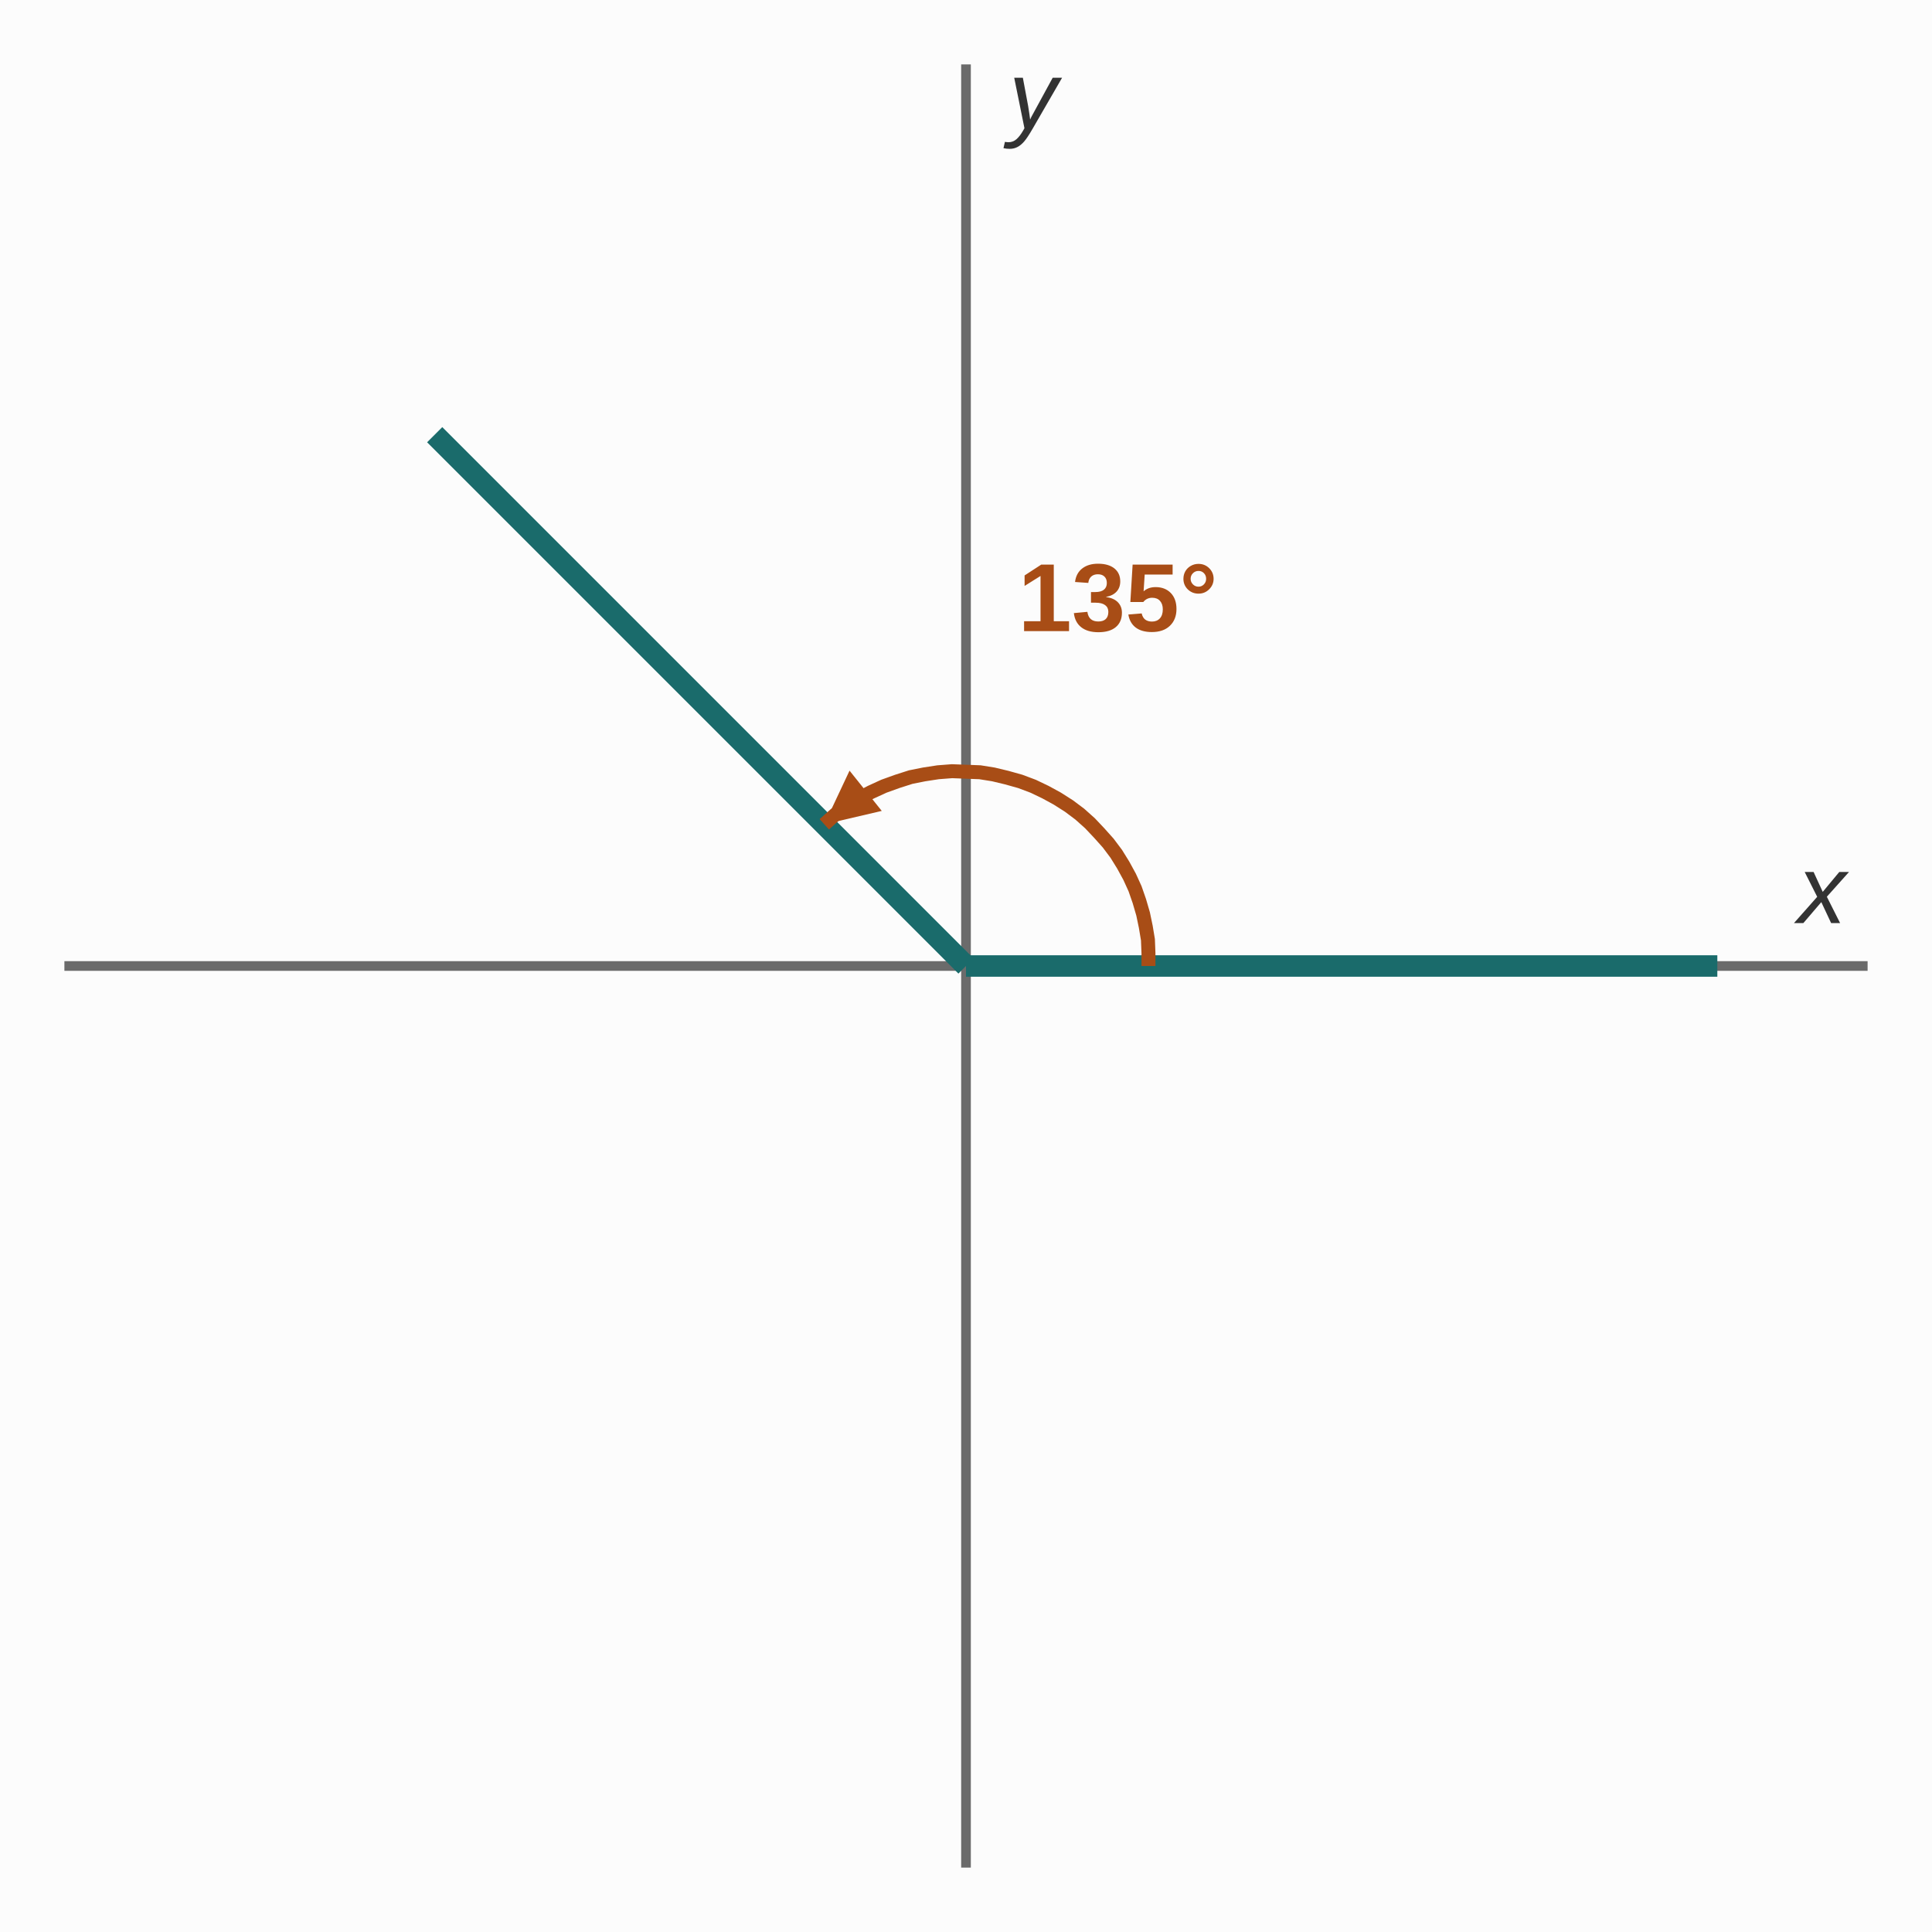
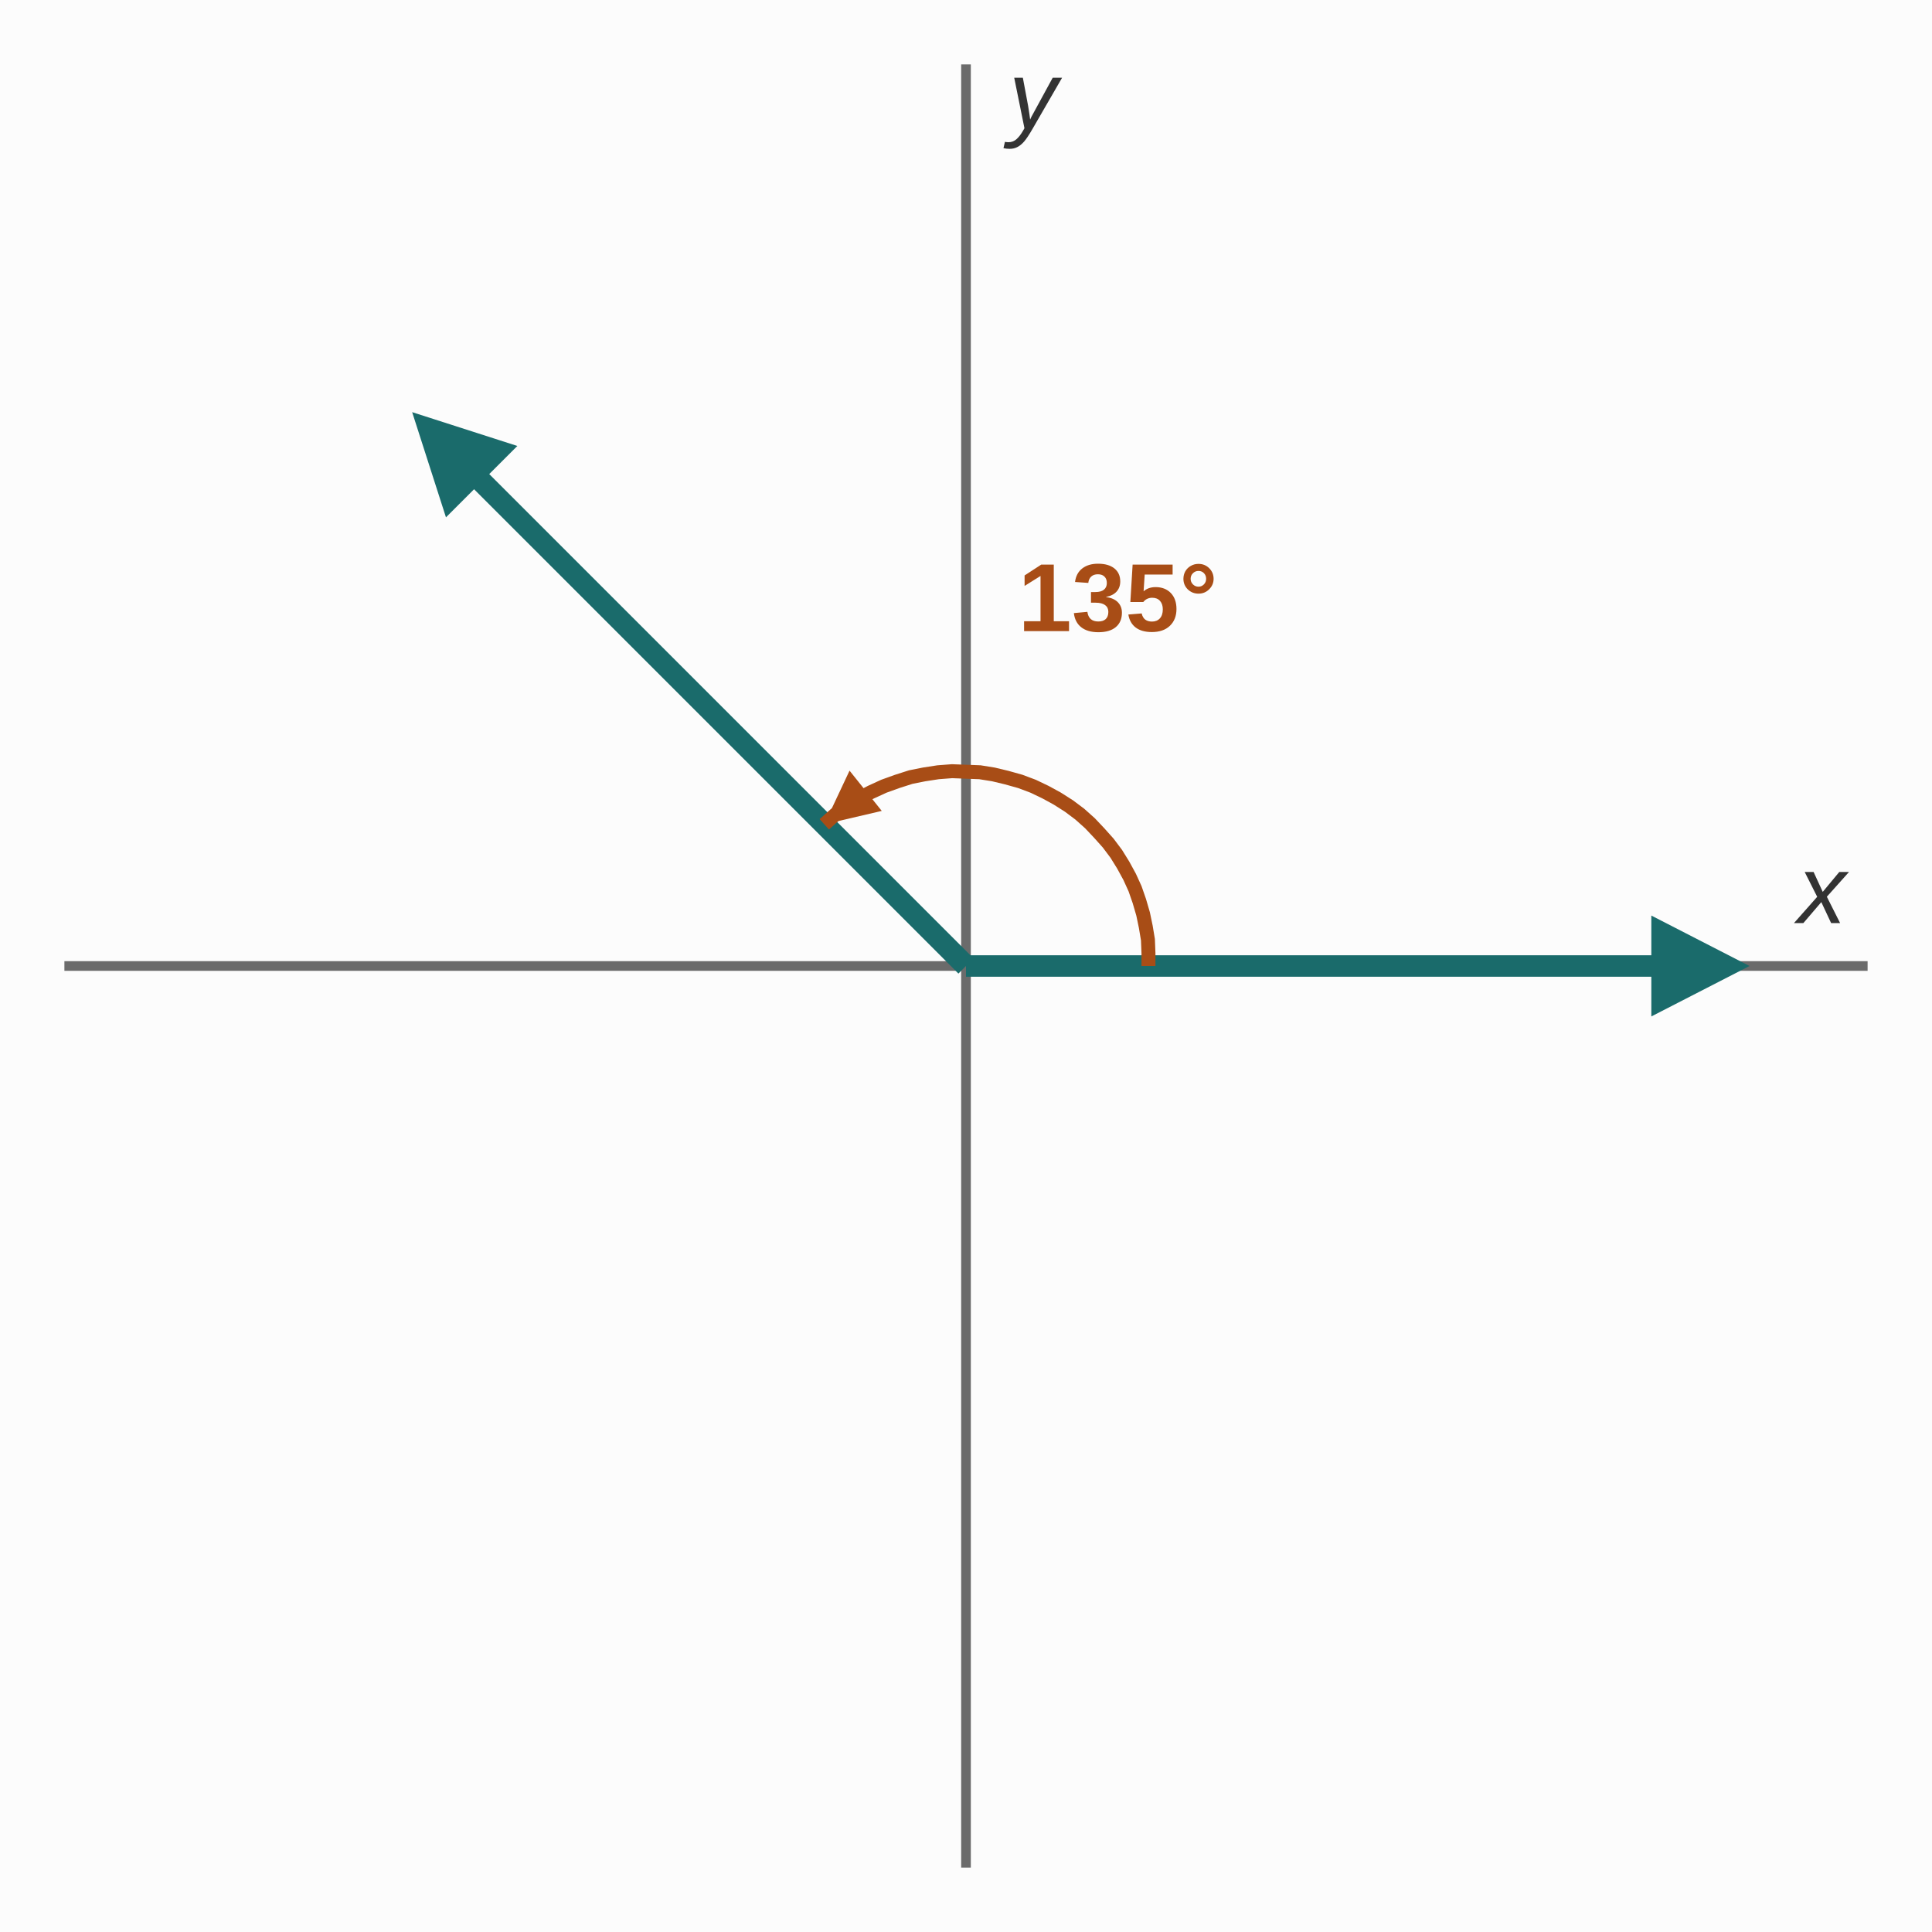
<svg viewBox="0 0 360 360" font-family="Arial, Helvetica, sans-serif" font-size="18">
  <rect x="0" y="0" width="360" height="360" fill="#fcfcfc" />
  <g stroke="#6b6b6b" stroke-width="1.8">
    <line x1="12" y1="180" x2="348" y2="180" />
    <line x1="180" y1="12" x2="180" y2="348" />
  </g>
  <text x="344" y="172" text-anchor="end" fill="#333" font-style="italic">x</text>
  <text x="188" y="24" fill="#333" font-style="italic">y</text>
-   <line x1="180" y1="180" x2="320.0" y2="180.0" stroke="#1a6b6b" stroke-width="4" />
-   <line x1="180" y1="180" x2="81.0" y2="81.0" stroke="#1a6b6b" stroke-width="4" />
+   <line x1="180" y1="180" x2="310.0" y2="180.0" stroke="#1a6b6b" stroke-width="4" />
+   <polygon points="326.0,180.0 307.7,189.4 307.7,170.6" fill="#1a6b6b" />
+   <line x1="180" y1="180" x2="88.1" y2="88.1" stroke="#1a6b6b" stroke-width="4" />
+   <polygon points="76.8,76.8 96.4,83.1 83.1,96.4" fill="#1a6b6b" />
  <polyline points="214.0,180.0 214.0,177.6 213.9,175.1 213.5,172.7 213.0,170.3 212.3,167.9 211.5,165.6 210.5,163.4 209.3,161.2 208.0,159.1 206.5,157.1 204.8,155.2 203.1,153.4 201.2,151.7 199.2,150.2 197.0,148.8 194.8,147.6 192.5,146.5 190.1,145.6 187.6,144.9 185.1,144.3 182.6,143.9 180.0,143.8 177.4,143.7 174.8,143.9 172.2,144.3 169.7,144.8 167.2,145.6 164.7,146.5 162.3,147.6 160.0,148.8 157.7,150.2 155.6,151.8 153.6,153.6" fill="none" stroke="#a84d16" stroke-width="2.6" />
  <polygon points="153.6,153.6 158.3,143.6 164.3,151.1" fill="#a84d16" />
  <text x="208.3" y="117.6" text-anchor="middle" fill="#a84d16" font-weight="bold">135°</text>
</svg>
